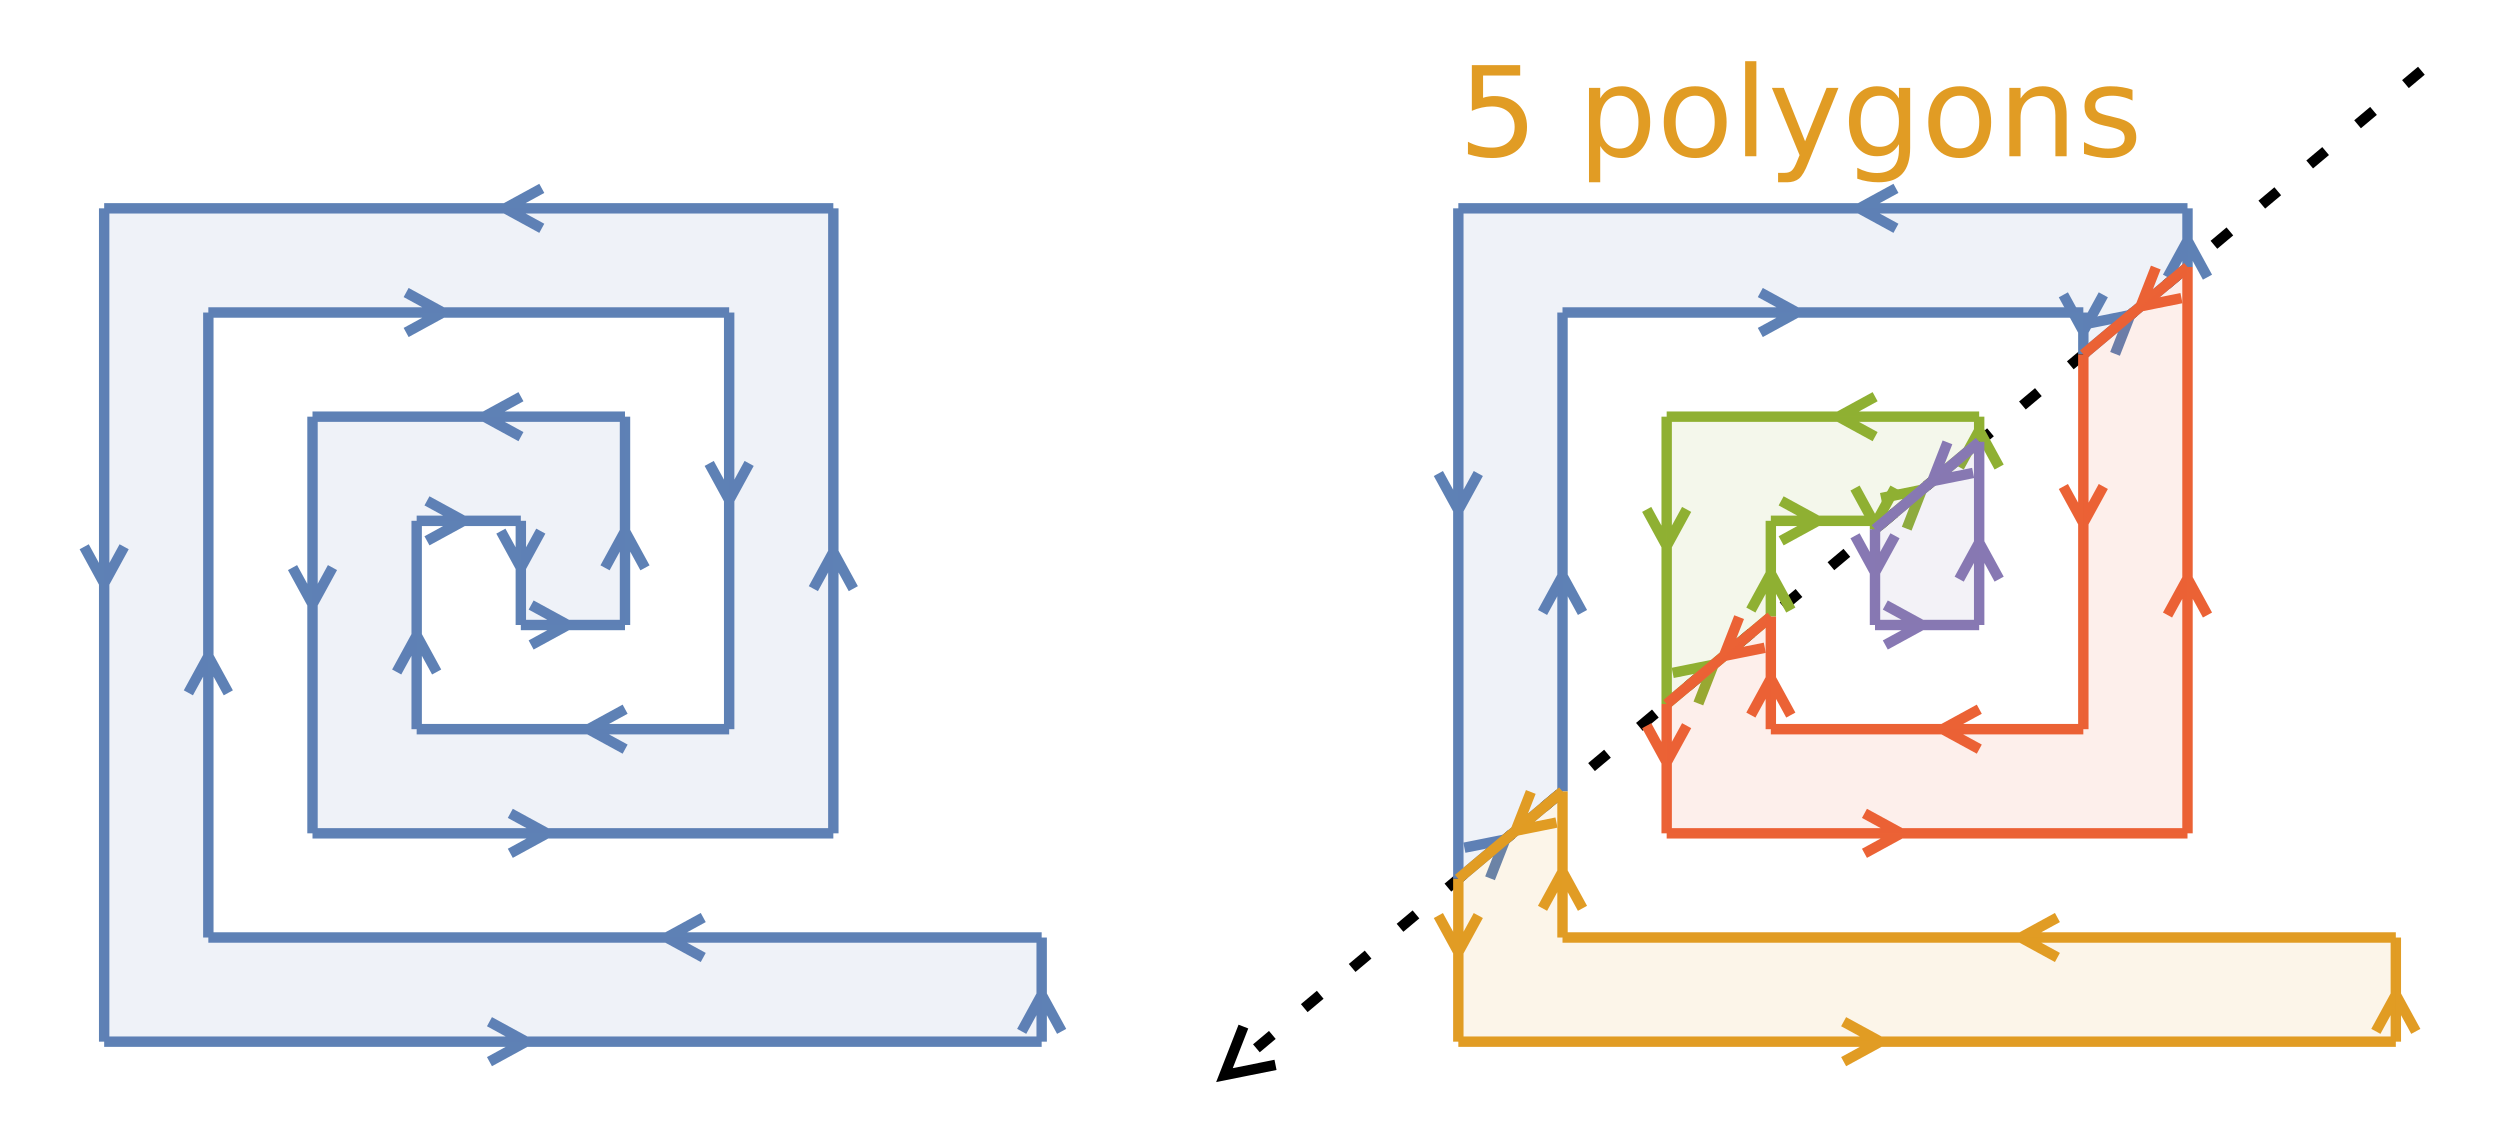
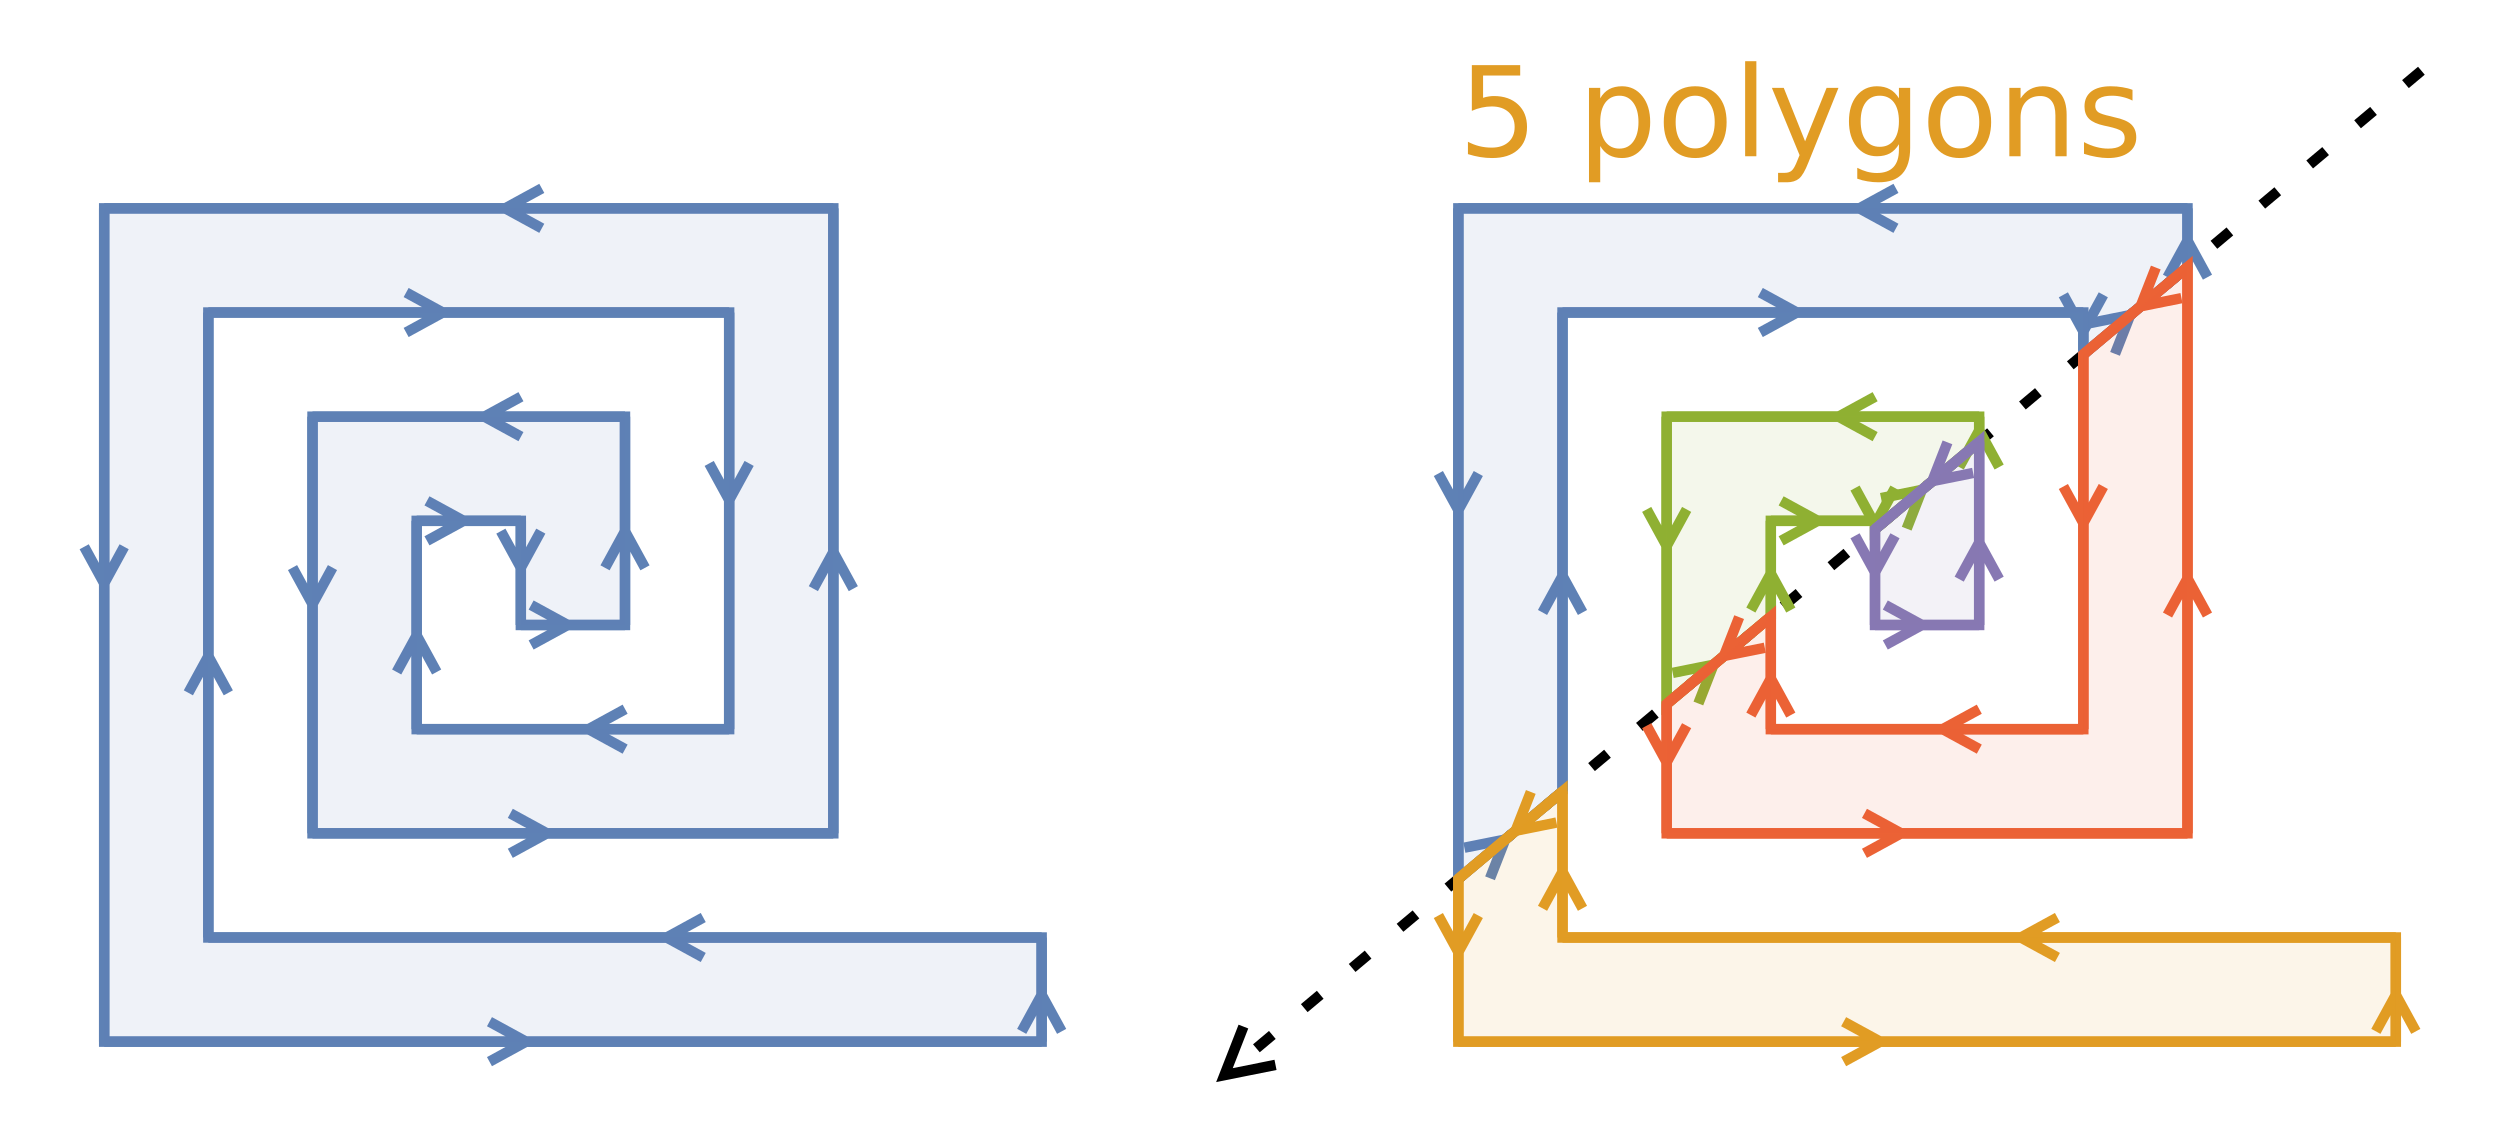
<svg xmlns="http://www.w3.org/2000/svg" xmlns:xlink="http://www.w3.org/1999/xlink" width="240pt" height="110pt" viewBox="0 0 240 110" version="1.1">
  <defs>
    <g>
      <symbol overflow="visible" id="glyph0-0">
        <path style="stroke:none;" d="M 0.594 2.125 L 0.594 -8.469 L 6.594 -8.469 L 6.594 2.125 Z M 1.266 1.453 L 5.938 1.453 L 5.938 -7.781 L 1.266 -7.781 Z M 1.266 1.453 " />
      </symbol>
      <symbol overflow="visible" id="glyph0-1">
        <path style="stroke:none;" d="M 1.297 -8.75 L 5.938 -8.75 L 5.938 -7.75 L 2.375 -7.75 L 2.375 -5.609 C 2.551 -5.672 2.723 -5.711 2.891 -5.734 C 3.066 -5.766 3.238 -5.781 3.406 -5.781 C 4.383 -5.781 5.16 -5.508 5.734 -4.969 C 6.305 -4.438 6.594 -3.719 6.594 -2.812 C 6.594 -1.863 6.297 -1.129 5.703 -0.609 C 5.117 -0.086 4.297 0.172 3.234 0.172 C 2.859 0.172 2.477 0.141 2.094 0.078 C 1.719 0.016 1.328 -0.078 0.922 -0.203 L 0.922 -1.391 C 1.273 -1.203 1.641 -1.062 2.016 -0.969 C 2.391 -0.875 2.785 -0.828 3.203 -0.828 C 3.879 -0.828 4.414 -1.004 4.812 -1.359 C 5.207 -1.711 5.406 -2.195 5.406 -2.812 C 5.406 -3.414 5.207 -3.895 4.812 -4.25 C 4.414 -4.602 3.879 -4.781 3.203 -4.781 C 2.891 -4.781 2.57 -4.742 2.25 -4.672 C 1.938 -4.609 1.617 -4.504 1.297 -4.359 Z M 1.297 -8.75 " />
      </symbol>
      <symbol overflow="visible" id="glyph0-2">
        <path style="stroke:none;" d="" />
      </symbol>
      <symbol overflow="visible" id="glyph0-3">
        <path style="stroke:none;" d="M 2.172 -0.984 L 2.172 2.5 L 1.094 2.5 L 1.094 -6.562 L 2.172 -6.562 L 2.172 -5.562 C 2.398 -5.957 2.688 -6.25 3.031 -6.438 C 3.375 -6.625 3.785 -6.719 4.266 -6.719 C 5.066 -6.719 5.719 -6.398 6.219 -5.766 C 6.719 -5.141 6.969 -4.312 6.969 -3.281 C 6.969 -2.25 6.719 -1.414 6.219 -0.781 C 5.719 -0.145 5.066 0.172 4.266 0.172 C 3.785 0.172 3.375 0.078 3.031 -0.109 C 2.688 -0.305 2.398 -0.598 2.172 -0.984 Z M 5.844 -3.281 C 5.844 -4.07 5.676 -4.691 5.344 -5.141 C 5.02 -5.586 4.578 -5.812 4.016 -5.812 C 3.441 -5.812 2.988 -5.586 2.656 -5.141 C 2.332 -4.691 2.172 -4.07 2.172 -3.281 C 2.172 -2.488 2.332 -1.863 2.656 -1.406 C 2.988 -0.957 3.441 -0.734 4.016 -0.734 C 4.578 -0.734 5.02 -0.957 5.344 -1.406 C 5.676 -1.863 5.844 -2.488 5.844 -3.281 Z M 5.844 -3.281 " />
      </symbol>
      <symbol overflow="visible" id="glyph0-4">
        <path style="stroke:none;" d="M 3.672 -5.812 C 3.098 -5.812 2.641 -5.582 2.297 -5.125 C 1.961 -4.676 1.797 -4.062 1.797 -3.281 C 1.797 -2.488 1.961 -1.867 2.297 -1.422 C 2.629 -0.973 3.086 -0.75 3.672 -0.75 C 4.242 -0.75 4.695 -0.973 5.031 -1.422 C 5.375 -1.879 5.547 -2.5 5.547 -3.281 C 5.547 -4.051 5.375 -4.664 5.031 -5.125 C 4.695 -5.582 4.242 -5.812 3.672 -5.812 Z M 3.672 -6.719 C 4.609 -6.719 5.344 -6.41 5.875 -5.797 C 6.414 -5.191 6.688 -4.352 6.688 -3.281 C 6.688 -2.207 6.414 -1.363 5.875 -0.75 C 5.344 -0.133 4.609 0.172 3.672 0.172 C 2.734 0.172 1.992 -0.133 1.453 -0.75 C 0.922 -1.363 0.656 -2.207 0.656 -3.281 C 0.656 -4.352 0.922 -5.191 1.453 -5.797 C 1.992 -6.41 2.734 -6.719 3.672 -6.719 Z M 3.672 -6.719 " />
      </symbol>
      <symbol overflow="visible" id="glyph0-5">
        <path style="stroke:none;" d="M 1.125 -9.125 L 2.203 -9.125 L 2.203 0 L 1.125 0 Z M 1.125 -9.125 " />
      </symbol>
      <symbol overflow="visible" id="glyph0-6">
        <path style="stroke:none;" d="M 3.859 0.609 C 3.555 1.391 3.258 1.898 2.969 2.141 C 2.676 2.379 2.289 2.5 1.812 2.5 L 0.953 2.5 L 0.953 1.594 L 1.578 1.594 C 1.879 1.594 2.109 1.52 2.266 1.375 C 2.43 1.238 2.613 0.91 2.812 0.391 L 3.016 -0.109 L 0.359 -6.562 L 1.5 -6.562 L 3.547 -1.438 L 5.609 -6.562 L 6.75 -6.562 Z M 3.859 0.609 " />
      </symbol>
      <symbol overflow="visible" id="glyph0-7">
        <path style="stroke:none;" d="M 5.453 -3.359 C 5.453 -4.141 5.289 -4.742 4.969 -5.172 C 4.645 -5.598 4.191 -5.812 3.609 -5.812 C 3.035 -5.812 2.586 -5.598 2.266 -5.172 C 1.941 -4.742 1.781 -4.141 1.781 -3.359 C 1.781 -2.578 1.941 -1.973 2.266 -1.547 C 2.586 -1.117 3.035 -0.906 3.609 -0.906 C 4.191 -0.906 4.645 -1.117 4.969 -1.547 C 5.289 -1.973 5.453 -2.578 5.453 -3.359 Z M 6.531 -0.812 C 6.531 0.301 6.281 1.129 5.781 1.672 C 5.289 2.223 4.531 2.5 3.5 2.5 C 3.125 2.5 2.766 2.469 2.422 2.406 C 2.086 2.352 1.766 2.27 1.453 2.156 L 1.453 1.109 C 1.766 1.273 2.078 1.398 2.391 1.484 C 2.703 1.566 3.016 1.609 3.328 1.609 C 4.035 1.609 4.566 1.422 4.922 1.047 C 5.273 0.68 5.453 0.125 5.453 -0.625 L 5.453 -1.156 C 5.223 -0.77 4.938 -0.477 4.594 -0.281 C 4.25 -0.094 3.832 0 3.344 0 C 2.539 0 1.891 -0.305 1.391 -0.922 C 0.898 -1.535 0.656 -2.348 0.656 -3.359 C 0.656 -4.367 0.898 -5.18 1.391 -5.797 C 1.891 -6.41 2.539 -6.719 3.344 -6.719 C 3.832 -6.719 4.25 -6.617 4.594 -6.422 C 4.938 -6.234 5.223 -5.945 5.453 -5.562 L 5.453 -6.562 L 6.531 -6.562 Z M 6.531 -0.812 " />
      </symbol>
      <symbol overflow="visible" id="glyph0-8">
        <path style="stroke:none;" d="M 6.594 -3.969 L 6.594 0 L 5.516 0 L 5.516 -3.922 C 5.516 -4.547 5.391 -5.008 5.141 -5.312 C 4.898 -5.625 4.539 -5.781 4.062 -5.781 C 3.477 -5.781 3.016 -5.594 2.672 -5.219 C 2.336 -4.852 2.172 -4.348 2.172 -3.703 L 2.172 0 L 1.094 0 L 1.094 -6.562 L 2.172 -6.562 L 2.172 -5.547 C 2.43 -5.941 2.734 -6.234 3.078 -6.422 C 3.43 -6.617 3.836 -6.719 4.297 -6.719 C 5.047 -6.719 5.613 -6.484 6 -6.016 C 6.395 -5.555 6.594 -4.875 6.594 -3.969 Z M 6.594 -3.969 " />
      </symbol>
      <symbol overflow="visible" id="glyph0-9">
        <path style="stroke:none;" d="M 5.312 -6.375 L 5.312 -5.344 C 5.008 -5.5 4.691 -5.613 4.359 -5.688 C 4.035 -5.77 3.695 -5.812 3.344 -5.812 C 2.812 -5.812 2.41 -5.727 2.141 -5.562 C 1.867 -5.406 1.734 -5.16 1.734 -4.828 C 1.734 -4.578 1.828 -4.379 2.016 -4.234 C 2.211 -4.098 2.602 -3.969 3.188 -3.844 L 3.547 -3.75 C 4.316 -3.594 4.863 -3.363 5.188 -3.062 C 5.508 -2.758 5.672 -2.344 5.672 -1.812 C 5.672 -1.195 5.426 -0.711 4.938 -0.359 C 4.457 -0.004 3.797 0.172 2.953 0.172 C 2.598 0.172 2.227 0.133 1.844 0.062 C 1.469 0 1.07 -0.098 0.656 -0.234 L 0.656 -1.359 C 1.051 -1.148 1.441 -0.992 1.828 -0.891 C 2.211 -0.785 2.598 -0.734 2.984 -0.734 C 3.484 -0.734 3.867 -0.816 4.141 -0.984 C 4.422 -1.16 4.562 -1.41 4.562 -1.734 C 4.562 -2.023 4.461 -2.25 4.266 -2.406 C 4.066 -2.562 3.633 -2.711 2.969 -2.859 L 2.594 -2.938 C 1.926 -3.082 1.441 -3.301 1.141 -3.594 C 0.848 -3.883 0.703 -4.281 0.703 -4.781 C 0.703 -5.406 0.922 -5.883 1.359 -6.219 C 1.797 -6.551 2.414 -6.719 3.219 -6.719 C 3.613 -6.719 3.988 -6.688 4.344 -6.625 C 4.695 -6.57 5.02 -6.488 5.312 -6.375 Z M 5.312 -6.375 " />
      </symbol>
    </g>
  </defs>
  <g id="3_complicated">
    <path style="fill:none;stroke-width:1;stroke-linecap:butt;stroke-linejoin:miter;stroke:rgb(0%,0%,0%);stroke-opacity:1;stroke-dasharray:2,4;stroke-miterlimit:10;" d="M 232.453 6.789 L 117.547 103.211 " />
    <path style="fill:none;stroke-width:1;stroke-linecap:butt;stroke-linejoin:miter;stroke:rgb(0%,0%,0%);stroke-opacity:1;stroke-miterlimit:10;" d="M 122.449 102.227 L 117.547 103.211 L 119.367 98.551 " />
-     <path style="fill:none;stroke-width:1;stroke-linecap:butt;stroke-linejoin:miter;stroke:rgb(36.842%,50.678%,70.98%);stroke-opacity:1;stroke-miterlimit:10;" d="M 50 60 L 60 60 M 50 60 L 60 60 M 50.988 58.082 L 54.5 60 L 50.988 61.918 " />
-     <path style="fill:none;stroke-width:1;stroke-linecap:butt;stroke-linejoin:miter;stroke:rgb(36.842%,50.678%,70.98%);stroke-opacity:1;stroke-miterlimit:10;" d="M 60 60 L 60 40 M 60 60 L 60 40 M 58.082 54.512 L 60 51 L 61.918 54.512 " />
-     <path style="fill:none;stroke-width:1;stroke-linecap:butt;stroke-linejoin:miter;stroke:rgb(36.842%,50.678%,70.98%);stroke-opacity:1;stroke-miterlimit:10;" d="M 60 40 L 30 40 M 60 40 L 30 40 M 50.012 41.918 L 46.5 40 L 50.012 38.082 " />
-     <path style="fill:none;stroke-width:1;stroke-linecap:butt;stroke-linejoin:miter;stroke:rgb(36.842%,50.678%,70.98%);stroke-opacity:1;stroke-miterlimit:10;" d="M 30 40 L 30 80 M 30 40 L 30 80 M 31.918 54.488 L 30 58 L 28.082 54.488 " />
-     <path style="fill:none;stroke-width:1;stroke-linecap:butt;stroke-linejoin:miter;stroke:rgb(36.842%,50.678%,70.98%);stroke-opacity:1;stroke-miterlimit:10;" d="M 30 80 L 80 80 M 30 80 L 80 80 M 48.988 78.082 L 52.5 80 L 48.988 81.918 " />
-     <path style="fill:none;stroke-width:1;stroke-linecap:butt;stroke-linejoin:miter;stroke:rgb(36.842%,50.678%,70.98%);stroke-opacity:1;stroke-miterlimit:10;" d="M 80 80 L 80 20 M 80 80 L 80 20 M 78.082 56.512 L 80 53 L 81.918 56.512 " />
-     <path style="fill:none;stroke-width:1;stroke-linecap:butt;stroke-linejoin:miter;stroke:rgb(36.842%,50.678%,70.98%);stroke-opacity:1;stroke-miterlimit:10;" d="M 80 20 L 10 20 M 80 20 L 10 20 M 52.012 21.918 L 48.5 20 L 52.012 18.082 " />
-     <path style="fill:none;stroke-width:1;stroke-linecap:butt;stroke-linejoin:miter;stroke:rgb(36.842%,50.678%,70.98%);stroke-opacity:1;stroke-miterlimit:10;" d="M 10 20 L 10 100 M 10 20 L 10 100 M 11.918 52.488 L 10 56 L 8.082 52.488 " />
-     <path style="fill:none;stroke-width:1;stroke-linecap:butt;stroke-linejoin:miter;stroke:rgb(36.842%,50.678%,70.98%);stroke-opacity:1;stroke-miterlimit:10;" d="M 10 100 L 100 100 M 10 100 L 100 100 M 46.988 98.082 L 50.5 100 L 46.988 101.918 " />
-     <path style="fill:none;stroke-width:1;stroke-linecap:butt;stroke-linejoin:miter;stroke:rgb(36.842%,50.678%,70.98%);stroke-opacity:1;stroke-miterlimit:10;" d="M 100 100 L 100 90 M 100 100 L 100 90 M 98.082 99.012 L 100 95.5 L 101.918 99.012 " />
-     <path style="fill:none;stroke-width:1;stroke-linecap:butt;stroke-linejoin:miter;stroke:rgb(36.842%,50.678%,70.98%);stroke-opacity:1;stroke-miterlimit:10;" d="M 100 90 L 20 90 M 100 90 L 20 90 M 67.512 91.918 L 64 90 L 67.512 88.082 " />
-     <path style="fill:none;stroke-width:1;stroke-linecap:butt;stroke-linejoin:miter;stroke:rgb(36.842%,50.678%,70.98%);stroke-opacity:1;stroke-miterlimit:10;" d="M 20 90 L 20 30 M 20 90 L 20 30 M 18.082 66.512 L 20 63 L 21.918 66.512 " />
-     <path style="fill:none;stroke-width:1;stroke-linecap:butt;stroke-linejoin:miter;stroke:rgb(36.842%,50.678%,70.98%);stroke-opacity:1;stroke-miterlimit:10;" d="M 20 30 L 70 30 M 20 30 L 70 30 M 38.988 28.082 L 42.5 30 L 38.988 31.918 " />
-     <path style="fill:none;stroke-width:1;stroke-linecap:butt;stroke-linejoin:miter;stroke:rgb(36.842%,50.678%,70.98%);stroke-opacity:1;stroke-miterlimit:10;" d="M 70 30 L 70 70 M 70 30 L 70 70 M 71.918 44.488 L 70 48 L 68.082 44.488 " />
-     <path style="fill:none;stroke-width:1;stroke-linecap:butt;stroke-linejoin:miter;stroke:rgb(36.842%,50.678%,70.98%);stroke-opacity:1;stroke-miterlimit:10;" d="M 70 70 L 40 70 M 70 70 L 40 70 M 60.012 71.918 L 56.5 70 L 60.012 68.082 " />
-     <path style="fill:none;stroke-width:1;stroke-linecap:butt;stroke-linejoin:miter;stroke:rgb(36.842%,50.678%,70.98%);stroke-opacity:1;stroke-miterlimit:10;" d="M 40 70 L 40 50 M 40 70 L 40 50 M 38.082 64.512 L 40 61 L 41.918 64.512 " />
-     <path style="fill:none;stroke-width:1;stroke-linecap:butt;stroke-linejoin:miter;stroke:rgb(36.842%,50.678%,70.98%);stroke-opacity:1;stroke-miterlimit:10;" d="M 40 50 L 50 50 M 40 50 L 50 50 M 40.988 48.082 L 44.5 50 L 40.988 51.918 " />
-     <path style="fill:none;stroke-width:1;stroke-linecap:butt;stroke-linejoin:miter;stroke:rgb(36.842%,50.678%,70.98%);stroke-opacity:1;stroke-miterlimit:10;" d="M 50 50 L 50 60 M 50 50 L 50 60 M 51.918 50.988 L 50 54.5 L 48.082 50.988 " />
+     <path style="fill:none;stroke-width:1;stroke-linecap:butt;stroke-linejoin:miter;stroke:rgb(36.842%,50.678%,70.98%);stroke-opacity:1;stroke-miterlimit:10;" d="M 50 60 L 60 60 M 50.988 58.082 L 54.5 60 L 50.988 61.918 " />
+     <path style="fill:none;stroke-width:1;stroke-linecap:butt;stroke-linejoin:miter;stroke:rgb(36.842%,50.678%,70.98%);stroke-opacity:1;stroke-miterlimit:10;" d="M 60 60 L 60 40 M 58.082 54.512 L 60 51 L 61.918 54.512 " />
+     <path style="fill:none;stroke-width:1;stroke-linecap:butt;stroke-linejoin:miter;stroke:rgb(36.842%,50.678%,70.98%);stroke-opacity:1;stroke-miterlimit:10;" d="M 60 40 L 30 40 M 50.012 41.918 L 46.5 40 L 50.012 38.082 " />
+     <path style="fill:none;stroke-width:1;stroke-linecap:butt;stroke-linejoin:miter;stroke:rgb(36.842%,50.678%,70.98%);stroke-opacity:1;stroke-miterlimit:10;" d="M 30 40 L 30 80 M 31.918 54.488 L 30 58 L 28.082 54.488 " />
+     <path style="fill:none;stroke-width:1;stroke-linecap:butt;stroke-linejoin:miter;stroke:rgb(36.842%,50.678%,70.98%);stroke-opacity:1;stroke-miterlimit:10;" d="M 30 80 L 80 80 M 48.988 78.082 L 52.5 80 L 48.988 81.918 " />
+     <path style="fill:none;stroke-width:1;stroke-linecap:butt;stroke-linejoin:miter;stroke:rgb(36.842%,50.678%,70.98%);stroke-opacity:1;stroke-miterlimit:10;" d="M 80 80 L 80 20 M 78.082 56.512 L 80 53 L 81.918 56.512 " />
+     <path style="fill:none;stroke-width:1;stroke-linecap:butt;stroke-linejoin:miter;stroke:rgb(36.842%,50.678%,70.98%);stroke-opacity:1;stroke-miterlimit:10;" d="M 80 20 L 10 20 M 52.012 21.918 L 48.5 20 L 52.012 18.082 " />
+     <path style="fill:none;stroke-width:1;stroke-linecap:butt;stroke-linejoin:miter;stroke:rgb(36.842%,50.678%,70.98%);stroke-opacity:1;stroke-miterlimit:10;" d="M 10 20 L 10 100 M 11.918 52.488 L 10 56 L 8.082 52.488 " />
+     <path style="fill:none;stroke-width:1;stroke-linecap:butt;stroke-linejoin:miter;stroke:rgb(36.842%,50.678%,70.98%);stroke-opacity:1;stroke-miterlimit:10;" d="M 10 100 L 100 100 M 46.988 98.082 L 50.5 100 L 46.988 101.918 " />
+     <path style="fill:none;stroke-width:1;stroke-linecap:butt;stroke-linejoin:miter;stroke:rgb(36.842%,50.678%,70.98%);stroke-opacity:1;stroke-miterlimit:10;" d="M 100 100 L 100 90 M 98.082 99.012 L 100 95.5 L 101.918 99.012 " />
+     <path style="fill:none;stroke-width:1;stroke-linecap:butt;stroke-linejoin:miter;stroke:rgb(36.842%,50.678%,70.98%);stroke-opacity:1;stroke-miterlimit:10;" d="M 100 90 L 20 90 M 67.512 91.918 L 64 90 L 67.512 88.082 " />
+     <path style="fill:none;stroke-width:1;stroke-linecap:butt;stroke-linejoin:miter;stroke:rgb(36.842%,50.678%,70.98%);stroke-opacity:1;stroke-miterlimit:10;" d="M 20 90 L 20 30 M 18.082 66.512 L 20 63 L 21.918 66.512 " />
+     <path style="fill:none;stroke-width:1;stroke-linecap:butt;stroke-linejoin:miter;stroke:rgb(36.842%,50.678%,70.98%);stroke-opacity:1;stroke-miterlimit:10;" d="M 20 30 L 70 30 M 38.988 28.082 L 42.5 30 L 38.988 31.918 " />
+     <path style="fill:none;stroke-width:1;stroke-linecap:butt;stroke-linejoin:miter;stroke:rgb(36.842%,50.678%,70.98%);stroke-opacity:1;stroke-miterlimit:10;" d="M 70 30 L 70 70 M 71.918 44.488 L 70 48 L 68.082 44.488 " />
+     <path style="fill:none;stroke-width:1;stroke-linecap:butt;stroke-linejoin:miter;stroke:rgb(36.842%,50.678%,70.98%);stroke-opacity:1;stroke-miterlimit:10;" d="M 70 70 L 40 70 M 60.012 71.918 L 56.5 70 L 60.012 68.082 " />
+     <path style="fill:none;stroke-width:1;stroke-linecap:butt;stroke-linejoin:miter;stroke:rgb(36.842%,50.678%,70.98%);stroke-opacity:1;stroke-miterlimit:10;" d="M 40 70 L 40 50 M 38.082 64.512 L 40 61 L 41.918 64.512 " />
+     <path style="fill:none;stroke-width:1;stroke-linecap:butt;stroke-linejoin:miter;stroke:rgb(36.842%,50.678%,70.98%);stroke-opacity:1;stroke-miterlimit:10;" d="M 40 50 L 50 50 M 40.988 48.082 L 44.5 50 L 40.988 51.918 " />
+     <path style="fill:none;stroke-width:1;stroke-linecap:butt;stroke-linejoin:miter;stroke:rgb(36.842%,50.678%,70.98%);stroke-opacity:1;stroke-miterlimit:10;" d="M 50 50 L 50 60 M 51.918 50.988 L 50 54.5 L 48.082 50.988 " />
+     <path style="fill:none;stroke-width:1;stroke-linecap:butt;stroke-linejoin:miter;stroke:rgb(36.842%,50.678%,70.98%);stroke-opacity:1;stroke-miterlimit:10;" d="M 50 60 L 60 60 L 60 40 L 30 40 L 30 80 L 80 80 L 80 20 L 10 20 L 10 100 L 100 100 L 100 90 L 20 90 L 20 30 L 70 30 L 70 70 L 40 70 L 40 50 L 50 50 Z M 50 60 " />
    <path style=" stroke:none;fill-rule:nonzero;fill:rgb(36.842%,50.678%,70.98%);fill-opacity:0.1;" d="M 50 60 L 60 60 L 60 40 L 30 40 L 30 80 L 80 80 L 80 20 L 10 20 L 10 100 L 100 100 L 100 90 L 20 90 L 20 30 L 70 30 L 70 70 L 40 70 L 40 50 L 50 50 Z M 50 60 " />
-     <path style="fill:none;stroke-width:1;stroke-linecap:butt;stroke-linejoin:miter;stroke:rgb(36.842%,50.678%,70.98%);stroke-opacity:1;stroke-miterlimit:10;" d="M 140 84.367 L 150 75.977 M 140 84.367 L 150 75.977 M 140.578 81.379 L 144.5 80.594 L 143.043 84.316 " />
-     <path style="fill:none;stroke-width:1;stroke-linecap:butt;stroke-linejoin:miter;stroke:rgb(36.842%,50.678%,70.98%);stroke-opacity:1;stroke-miterlimit:10;" d="M 150 75.977 L 150 30 M 150 75.977 L 150 30 M 148.082 58.797 L 150 55.289 L 151.918 58.797 " />
-     <path style="fill:none;stroke-width:1;stroke-linecap:butt;stroke-linejoin:miter;stroke:rgb(36.842%,50.678%,70.98%);stroke-opacity:1;stroke-miterlimit:10;" d="M 150 30 L 200 30 M 150 30 L 200 30 M 168.988 28.082 L 172.5 30 L 168.988 31.918 " />
-     <path style="fill:none;stroke-width:1;stroke-linecap:butt;stroke-linejoin:miter;stroke:rgb(36.842%,50.678%,70.98%);stroke-opacity:1;stroke-miterlimit:10;" d="M 200 30 L 200 34.023 M 200 30 L 200 34.023 M 201.918 28.301 L 200 31.809 L 198.082 28.301 " />
-     <path style="fill:none;stroke-width:1;stroke-linecap:butt;stroke-linejoin:miter;stroke:rgb(36.842%,50.678%,70.98%);stroke-opacity:1;stroke-miterlimit:10;" d="M 200 34.023 L 210 25.633 M 200 34.023 L 210 25.633 M 200.578 31.035 L 204.5 30.246 L 203.043 33.973 " />
-     <path style="fill:none;stroke-width:1;stroke-linecap:butt;stroke-linejoin:miter;stroke:rgb(36.842%,50.678%,70.98%);stroke-opacity:1;stroke-miterlimit:10;" d="M 210 25.633 L 210 20 M 210 25.633 L 210 20 M 208.082 26.609 L 210 23.098 L 211.918 26.609 " />
-     <path style="fill:none;stroke-width:1;stroke-linecap:butt;stroke-linejoin:miter;stroke:rgb(36.842%,50.678%,70.98%);stroke-opacity:1;stroke-miterlimit:10;" d="M 210 20 L 140 20 M 210 20 L 140 20 M 182.012 21.918 L 178.5 20 L 182.012 18.082 " />
-     <path style="fill:none;stroke-width:1;stroke-linecap:butt;stroke-linejoin:miter;stroke:rgb(36.842%,50.678%,70.98%);stroke-opacity:1;stroke-miterlimit:10;" d="M 140 20 L 140 84.367 M 140 20 L 140 84.367 M 141.918 45.457 L 140 48.965 L 138.082 45.457 " />
+     <path style="fill:none;stroke-width:1;stroke-linecap:butt;stroke-linejoin:miter;stroke:rgb(36.842%,50.678%,70.98%);stroke-opacity:1;stroke-miterlimit:10;" d="M 140 84.367 L 150 75.977 M 140.578 81.379 L 144.5 80.594 L 143.043 84.316 " />
+     <path style="fill:none;stroke-width:1;stroke-linecap:butt;stroke-linejoin:miter;stroke:rgb(36.842%,50.678%,70.98%);stroke-opacity:1;stroke-miterlimit:10;" d="M 150 75.977 L 150 30 M 148.082 58.797 L 150 55.289 L 151.918 58.797 " />
+     <path style="fill:none;stroke-width:1;stroke-linecap:butt;stroke-linejoin:miter;stroke:rgb(36.842%,50.678%,70.98%);stroke-opacity:1;stroke-miterlimit:10;" d="M 150 30 L 200 30 M 168.988 28.082 L 172.5 30 L 168.988 31.918 " />
+     <path style="fill:none;stroke-width:1;stroke-linecap:butt;stroke-linejoin:miter;stroke:rgb(36.842%,50.678%,70.98%);stroke-opacity:1;stroke-miterlimit:10;" d="M 200 30 L 200 34.023 M 201.918 28.301 L 200 31.809 L 198.082 28.301 " />
+     <path style="fill:none;stroke-width:1;stroke-linecap:butt;stroke-linejoin:miter;stroke:rgb(36.842%,50.678%,70.98%);stroke-opacity:1;stroke-miterlimit:10;" d="M 200 34.023 L 210 25.633 M 200.578 31.035 L 204.5 30.246 L 203.043 33.973 " />
+     <path style="fill:none;stroke-width:1;stroke-linecap:butt;stroke-linejoin:miter;stroke:rgb(36.842%,50.678%,70.98%);stroke-opacity:1;stroke-miterlimit:10;" d="M 210 25.633 L 210 20 M 208.082 26.609 L 210 23.098 L 211.918 26.609 " />
+     <path style="fill:none;stroke-width:1;stroke-linecap:butt;stroke-linejoin:miter;stroke:rgb(36.842%,50.678%,70.98%);stroke-opacity:1;stroke-miterlimit:10;" d="M 210 20 L 140 20 M 182.012 21.918 L 178.5 20 L 182.012 18.082 " />
+     <path style="fill:none;stroke-width:1;stroke-linecap:butt;stroke-linejoin:miter;stroke:rgb(36.842%,50.678%,70.98%);stroke-opacity:1;stroke-miterlimit:10;" d="M 140 20 L 140 84.367 M 141.918 45.457 L 140 48.965 L 138.082 45.457 " />
+     <path style="fill:none;stroke-width:1;stroke-linecap:butt;stroke-linejoin:miter;stroke:rgb(36.842%,50.678%,70.98%);stroke-opacity:1;stroke-miterlimit:10;" d="M 140 84.367 L 150 75.977 L 150 30 L 200 30 L 200 34.023 L 210 25.633 L 210 20 L 140 20 Z M 140 84.367 " />
    <path style=" stroke:none;fill-rule:nonzero;fill:rgb(36.842%,50.678%,70.98%);fill-opacity:0.1;" d="M 140 84.367 L 150 75.977 L 150 30 L 200 30 L 200 34.023 L 210 25.633 L 210 20 L 140 20 Z M 140 84.367 " />
-     <path style="fill:none;stroke-width:1;stroke-linecap:butt;stroke-linejoin:miter;stroke:rgb(88.072%,61.104%,14.205%);stroke-opacity:1;stroke-miterlimit:10;" d="M 140 84.367 L 140 100 M 140 84.367 L 140 100 M 141.918 87.891 L 140 91.402 L 138.082 87.891 " />
-     <path style="fill:none;stroke-width:1;stroke-linecap:butt;stroke-linejoin:miter;stroke:rgb(88.072%,61.104%,14.205%);stroke-opacity:1;stroke-miterlimit:10;" d="M 140 100 L 230 100 M 140 100 L 230 100 M 176.988 98.082 L 180.5 100 L 176.988 101.918 " />
-     <path style="fill:none;stroke-width:1;stroke-linecap:butt;stroke-linejoin:miter;stroke:rgb(88.072%,61.104%,14.205%);stroke-opacity:1;stroke-miterlimit:10;" d="M 230 100 L 230 90 M 230 100 L 230 90 M 228.082 99.012 L 230 95.5 L 231.918 99.012 " />
-     <path style="fill:none;stroke-width:1;stroke-linecap:butt;stroke-linejoin:miter;stroke:rgb(88.072%,61.104%,14.205%);stroke-opacity:1;stroke-miterlimit:10;" d="M 230 90 L 150 90 M 230 90 L 150 90 M 197.512 91.918 L 194 90 L 197.512 88.082 " />
-     <path style="fill:none;stroke-width:1;stroke-linecap:butt;stroke-linejoin:miter;stroke:rgb(88.072%,61.104%,14.205%);stroke-opacity:1;stroke-miterlimit:10;" d="M 150 90 L 150 75.977 M 150 90 L 150 75.977 M 148.082 87.199 L 150 83.691 L 151.918 87.199 " />
-     <path style="fill:none;stroke-width:1;stroke-linecap:butt;stroke-linejoin:miter;stroke:rgb(88.072%,61.104%,14.205%);stroke-opacity:1;stroke-miterlimit:10;" d="M 150 75.977 L 140 84.367 M 150 75.977 L 140 84.367 M 149.422 78.965 L 145.5 79.754 L 146.957 76.027 " />
+     <path style="fill:none;stroke-width:1;stroke-linecap:butt;stroke-linejoin:miter;stroke:rgb(88.072%,61.104%,14.205%);stroke-opacity:1;stroke-miterlimit:10;" d="M 140 84.367 L 140 100 M 141.918 87.891 L 140 91.402 L 138.082 87.891 " />
+     <path style="fill:none;stroke-width:1;stroke-linecap:butt;stroke-linejoin:miter;stroke:rgb(88.072%,61.104%,14.205%);stroke-opacity:1;stroke-miterlimit:10;" d="M 140 100 L 230 100 M 176.988 98.082 L 180.5 100 L 176.988 101.918 " />
+     <path style="fill:none;stroke-width:1;stroke-linecap:butt;stroke-linejoin:miter;stroke:rgb(88.072%,61.104%,14.205%);stroke-opacity:1;stroke-miterlimit:10;" d="M 230 100 L 230 90 M 228.082 99.012 L 230 95.5 L 231.918 99.012 " />
+     <path style="fill:none;stroke-width:1;stroke-linecap:butt;stroke-linejoin:miter;stroke:rgb(88.072%,61.104%,14.205%);stroke-opacity:1;stroke-miterlimit:10;" d="M 230 90 L 150 90 M 197.512 91.918 L 194 90 L 197.512 88.082 " />
+     <path style="fill:none;stroke-width:1;stroke-linecap:butt;stroke-linejoin:miter;stroke:rgb(88.072%,61.104%,14.205%);stroke-opacity:1;stroke-miterlimit:10;" d="M 150 90 L 150 75.977 M 148.082 87.199 L 150 83.691 L 151.918 87.199 " />
+     <path style="fill:none;stroke-width:1;stroke-linecap:butt;stroke-linejoin:miter;stroke:rgb(88.072%,61.104%,14.205%);stroke-opacity:1;stroke-miterlimit:10;" d="M 150 75.977 L 140 84.367 M 149.422 78.965 L 145.5 79.754 L 146.957 76.027 " />
+     <path style="fill:none;stroke-width:1;stroke-linecap:butt;stroke-linejoin:miter;stroke:rgb(88.072%,61.104%,14.205%);stroke-opacity:1;stroke-miterlimit:10;" d="M 140 84.367 L 140 100 L 230 100 L 230 90 L 150 90 L 150 75.977 Z M 140 84.367 " />
    <path style=" stroke:none;fill-rule:nonzero;fill:rgb(88.072%,61.104%,14.205%);fill-opacity:0.1;" d="M 140 84.367 L 140 100 L 230 100 L 230 90 L 150 90 L 150 75.977 Z M 140 84.367 " />
-     <path style="fill:none;stroke-width:1;stroke-linecap:butt;stroke-linejoin:miter;stroke:rgb(56.018%,69.157%,19.488%);stroke-opacity:1;stroke-miterlimit:10;" d="M 160 67.586 L 170 59.195 M 160 67.586 L 170 59.195 M 160.578 64.598 L 164.5 63.809 L 163.043 67.535 " />
-     <path style="fill:none;stroke-width:1;stroke-linecap:butt;stroke-linejoin:miter;stroke:rgb(56.018%,69.157%,19.488%);stroke-opacity:1;stroke-miterlimit:10;" d="M 170 59.195 L 170 50 M 170 59.195 L 170 50 M 168.082 58.566 L 170 55.059 L 171.918 58.566 " />
-     <path style="fill:none;stroke-width:1;stroke-linecap:butt;stroke-linejoin:miter;stroke:rgb(56.018%,69.157%,19.488%);stroke-opacity:1;stroke-miterlimit:10;" d="M 170 50 L 180 50 M 170 50 L 180 50 M 170.988 48.082 L 174.5 50 L 170.988 51.918 " />
-     <path style="fill:none;stroke-width:1;stroke-linecap:butt;stroke-linejoin:miter;stroke:rgb(56.018%,69.157%,19.488%);stroke-opacity:1;stroke-miterlimit:10;" d="M 180 50 L 180 50.805 M 180 50 L 180 50.805 M 181.918 46.852 L 180 50.363 L 178.082 46.852 " />
-     <path style="fill:none;stroke-width:1;stroke-linecap:butt;stroke-linejoin:miter;stroke:rgb(56.018%,69.157%,19.488%);stroke-opacity:1;stroke-miterlimit:10;" d="M 180 50.805 L 190 42.414 M 180 50.805 L 190 42.414 M 180.578 47.816 L 184.5 47.027 L 183.043 50.754 " />
-     <path style="fill:none;stroke-width:1;stroke-linecap:butt;stroke-linejoin:miter;stroke:rgb(56.018%,69.157%,19.488%);stroke-opacity:1;stroke-miterlimit:10;" d="M 190 42.414 L 190 40 M 190 42.414 L 190 40 M 188.082 44.836 L 190 41.328 L 191.918 44.836 " />
-     <path style="fill:none;stroke-width:1;stroke-linecap:butt;stroke-linejoin:miter;stroke:rgb(56.018%,69.157%,19.488%);stroke-opacity:1;stroke-miterlimit:10;" d="M 190 40 L 160 40 M 190 40 L 160 40 M 180.012 41.918 L 176.5 40 L 180.012 38.082 " />
-     <path style="fill:none;stroke-width:1;stroke-linecap:butt;stroke-linejoin:miter;stroke:rgb(56.018%,69.157%,19.488%);stroke-opacity:1;stroke-miterlimit:10;" d="M 160 40 L 160 67.586 M 160 40 L 160 67.586 M 161.918 48.902 L 160 52.414 L 158.082 48.902 " />
+     <path style="fill:none;stroke-width:1;stroke-linecap:butt;stroke-linejoin:miter;stroke:rgb(56.018%,69.157%,19.488%);stroke-opacity:1;stroke-miterlimit:10;" d="M 160 67.586 L 170 59.195 M 160.578 64.598 L 164.5 63.809 L 163.043 67.535 " />
+     <path style="fill:none;stroke-width:1;stroke-linecap:butt;stroke-linejoin:miter;stroke:rgb(56.018%,69.157%,19.488%);stroke-opacity:1;stroke-miterlimit:10;" d="M 170 59.195 L 170 50 M 168.082 58.566 L 170 55.059 L 171.918 58.566 " />
+     <path style="fill:none;stroke-width:1;stroke-linecap:butt;stroke-linejoin:miter;stroke:rgb(56.018%,69.157%,19.488%);stroke-opacity:1;stroke-miterlimit:10;" d="M 170 50 L 180 50 M 170.988 48.082 L 174.5 50 L 170.988 51.918 " />
+     <path style="fill:none;stroke-width:1;stroke-linecap:butt;stroke-linejoin:miter;stroke:rgb(56.018%,69.157%,19.488%);stroke-opacity:1;stroke-miterlimit:10;" d="M 180 50 L 180 50.805 M 181.918 46.852 L 180 50.363 L 178.082 46.852 " />
+     <path style="fill:none;stroke-width:1;stroke-linecap:butt;stroke-linejoin:miter;stroke:rgb(56.018%,69.157%,19.488%);stroke-opacity:1;stroke-miterlimit:10;" d="M 180 50.805 L 190 42.414 M 180.578 47.816 L 184.5 47.027 L 183.043 50.754 " />
+     <path style="fill:none;stroke-width:1;stroke-linecap:butt;stroke-linejoin:miter;stroke:rgb(56.018%,69.157%,19.488%);stroke-opacity:1;stroke-miterlimit:10;" d="M 190 42.414 L 190 40 M 188.082 44.836 L 190 41.328 L 191.918 44.836 " />
+     <path style="fill:none;stroke-width:1;stroke-linecap:butt;stroke-linejoin:miter;stroke:rgb(56.018%,69.157%,19.488%);stroke-opacity:1;stroke-miterlimit:10;" d="M 190 40 L 160 40 M 180.012 41.918 L 176.5 40 L 180.012 38.082 " />
+     <path style="fill:none;stroke-width:1;stroke-linecap:butt;stroke-linejoin:miter;stroke:rgb(56.018%,69.157%,19.488%);stroke-opacity:1;stroke-miterlimit:10;" d="M 160 40 L 160 67.586 M 161.918 48.902 L 160 52.414 L 158.082 48.902 " />
+     <path style="fill:none;stroke-width:1;stroke-linecap:butt;stroke-linejoin:miter;stroke:rgb(56.018%,69.157%,19.488%);stroke-opacity:1;stroke-miterlimit:10;" d="M 160 67.586 L 170 59.195 L 170 50 L 180 50 L 180 50.805 L 190 42.414 L 190 40 L 160 40 Z M 160 67.586 " />
    <path style=" stroke:none;fill-rule:nonzero;fill:rgb(56.018%,69.157%,19.488%);fill-opacity:0.1;" d="M 160 67.586 L 170 59.195 L 170 50 L 180 50 L 180 50.805 L 190 42.414 L 190 40 L 160 40 Z M 160 67.586 " />
-     <path style="fill:none;stroke-width:1;stroke-linecap:butt;stroke-linejoin:miter;stroke:rgb(92.253%,38.563%,20.918%);stroke-opacity:1;stroke-miterlimit:10;" d="M 160 67.586 L 160 80 M 160 67.586 L 160 80 M 161.918 69.664 L 160 73.172 L 158.082 69.664 " />
-     <path style="fill:none;stroke-width:1;stroke-linecap:butt;stroke-linejoin:miter;stroke:rgb(92.253%,38.563%,20.918%);stroke-opacity:1;stroke-miterlimit:10;" d="M 160 80 L 210 80 M 160 80 L 210 80 M 178.988 78.082 L 182.5 80 L 178.988 81.918 " />
-     <path style="fill:none;stroke-width:1;stroke-linecap:butt;stroke-linejoin:miter;stroke:rgb(92.253%,38.563%,20.918%);stroke-opacity:1;stroke-miterlimit:10;" d="M 210 80 L 210 25.633 M 210 80 L 210 25.633 M 208.082 59.043 L 210 55.535 L 211.918 59.043 " />
-     <path style="fill:none;stroke-width:1;stroke-linecap:butt;stroke-linejoin:miter;stroke:rgb(92.253%,38.563%,20.918%);stroke-opacity:1;stroke-miterlimit:10;" d="M 210 25.633 L 200 34.023 M 210 25.633 L 200 34.023 M 209.422 28.621 L 205.5 29.406 L 206.957 25.684 " />
-     <path style="fill:none;stroke-width:1;stroke-linecap:butt;stroke-linejoin:miter;stroke:rgb(92.253%,38.563%,20.918%);stroke-opacity:1;stroke-miterlimit:10;" d="M 200 34.023 L 200 70 M 200 34.023 L 200 70 M 201.918 46.703 L 200 50.211 L 198.082 46.703 " />
-     <path style="fill:none;stroke-width:1;stroke-linecap:butt;stroke-linejoin:miter;stroke:rgb(92.253%,38.563%,20.918%);stroke-opacity:1;stroke-miterlimit:10;" d="M 200 70 L 170 70 M 200 70 L 170 70 M 190.012 71.918 L 186.5 70 L 190.012 68.082 " />
-     <path style="fill:none;stroke-width:1;stroke-linecap:butt;stroke-linejoin:miter;stroke:rgb(92.253%,38.563%,20.918%);stroke-opacity:1;stroke-miterlimit:10;" d="M 170 70 L 170 59.195 M 170 70 L 170 59.195 M 168.082 68.648 L 170 65.137 L 171.918 68.648 " />
-     <path style="fill:none;stroke-width:1;stroke-linecap:butt;stroke-linejoin:miter;stroke:rgb(92.253%,38.563%,20.918%);stroke-opacity:1;stroke-miterlimit:10;" d="M 170 59.195 L 160 67.586 M 170 59.195 L 160 67.586 M 169.422 62.184 L 165.5 62.973 L 166.957 59.246 " />
+     <path style="fill:none;stroke-width:1;stroke-linecap:butt;stroke-linejoin:miter;stroke:rgb(92.253%,38.563%,20.918%);stroke-opacity:1;stroke-miterlimit:10;" d="M 160 67.586 L 160 80 M 161.918 69.664 L 160 73.172 L 158.082 69.664 " />
+     <path style="fill:none;stroke-width:1;stroke-linecap:butt;stroke-linejoin:miter;stroke:rgb(92.253%,38.563%,20.918%);stroke-opacity:1;stroke-miterlimit:10;" d="M 160 80 L 210 80 M 178.988 78.082 L 182.5 80 L 178.988 81.918 " />
+     <path style="fill:none;stroke-width:1;stroke-linecap:butt;stroke-linejoin:miter;stroke:rgb(92.253%,38.563%,20.918%);stroke-opacity:1;stroke-miterlimit:10;" d="M 210 80 L 210 25.633 M 208.082 59.043 L 210 55.535 L 211.918 59.043 " />
+     <path style="fill:none;stroke-width:1;stroke-linecap:butt;stroke-linejoin:miter;stroke:rgb(92.253%,38.563%,20.918%);stroke-opacity:1;stroke-miterlimit:10;" d="M 210 25.633 L 200 34.023 M 209.422 28.621 L 205.5 29.406 L 206.957 25.684 " />
+     <path style="fill:none;stroke-width:1;stroke-linecap:butt;stroke-linejoin:miter;stroke:rgb(92.253%,38.563%,20.918%);stroke-opacity:1;stroke-miterlimit:10;" d="M 200 34.023 L 200 70 M 201.918 46.703 L 200 50.211 L 198.082 46.703 " />
+     <path style="fill:none;stroke-width:1;stroke-linecap:butt;stroke-linejoin:miter;stroke:rgb(92.253%,38.563%,20.918%);stroke-opacity:1;stroke-miterlimit:10;" d="M 200 70 L 170 70 M 190.012 71.918 L 186.5 70 L 190.012 68.082 " />
+     <path style="fill:none;stroke-width:1;stroke-linecap:butt;stroke-linejoin:miter;stroke:rgb(92.253%,38.563%,20.918%);stroke-opacity:1;stroke-miterlimit:10;" d="M 170 70 L 170 59.195 M 168.082 68.648 L 170 65.137 L 171.918 68.648 " />
+     <path style="fill:none;stroke-width:1;stroke-linecap:butt;stroke-linejoin:miter;stroke:rgb(92.253%,38.563%,20.918%);stroke-opacity:1;stroke-miterlimit:10;" d="M 170 59.195 L 160 67.586 M 169.422 62.184 L 165.5 62.973 L 166.957 59.246 " />
+     <path style="fill:none;stroke-width:1;stroke-linecap:butt;stroke-linejoin:miter;stroke:rgb(92.253%,38.563%,20.918%);stroke-opacity:1;stroke-miterlimit:10;" d="M 160 67.586 L 160 80 L 210 80 L 210 25.633 L 200 34.023 L 200 70 L 170 70 L 170 59.195 Z M 160 67.586 " />
    <path style=" stroke:none;fill-rule:nonzero;fill:rgb(92.253%,38.563%,20.918%);fill-opacity:0.1;" d="M 160 67.586 L 160 80 L 210 80 L 210 25.633 L 200 34.023 L 200 70 L 170 70 L 170 59.195 Z M 160 67.586 " />
-     <path style="fill:none;stroke-width:1;stroke-linecap:butt;stroke-linejoin:miter;stroke:rgb(52.849%,47.062%,70.135%);stroke-opacity:1;stroke-miterlimit:10;" d="M 180 50.805 L 180 60 M 180 50.805 L 180 60 M 181.918 51.434 L 180 54.941 L 178.082 51.434 " />
-     <path style="fill:none;stroke-width:1;stroke-linecap:butt;stroke-linejoin:miter;stroke:rgb(52.849%,47.062%,70.135%);stroke-opacity:1;stroke-miterlimit:10;" d="M 180 60 L 190 60 M 180 60 L 190 60 M 180.988 58.082 L 184.5 60 L 180.988 61.918 " />
-     <path style="fill:none;stroke-width:1;stroke-linecap:butt;stroke-linejoin:miter;stroke:rgb(52.849%,47.062%,70.135%);stroke-opacity:1;stroke-miterlimit:10;" d="M 190 60 L 190 42.414 M 190 60 L 190 42.414 M 188.082 55.598 L 190 52.086 L 191.918 55.598 " />
-     <path style="fill:none;stroke-width:1;stroke-linecap:butt;stroke-linejoin:miter;stroke:rgb(52.849%,47.062%,70.135%);stroke-opacity:1;stroke-miterlimit:10;" d="M 190 42.414 L 180 50.805 M 190 42.414 L 180 50.805 M 189.422 45.402 L 185.5 46.191 L 186.957 42.465 " />
+     <path style="fill:none;stroke-width:1;stroke-linecap:butt;stroke-linejoin:miter;stroke:rgb(52.849%,47.062%,70.135%);stroke-opacity:1;stroke-miterlimit:10;" d="M 180 50.805 L 180 60 M 181.918 51.434 L 180 54.941 L 178.082 51.434 " />
+     <path style="fill:none;stroke-width:1;stroke-linecap:butt;stroke-linejoin:miter;stroke:rgb(52.849%,47.062%,70.135%);stroke-opacity:1;stroke-miterlimit:10;" d="M 180 60 L 190 60 M 180.988 58.082 L 184.5 60 L 180.988 61.918 " />
+     <path style="fill:none;stroke-width:1;stroke-linecap:butt;stroke-linejoin:miter;stroke:rgb(52.849%,47.062%,70.135%);stroke-opacity:1;stroke-miterlimit:10;" d="M 190 60 L 190 42.414 M 188.082 55.598 L 190 52.086 L 191.918 55.598 " />
+     <path style="fill:none;stroke-width:1;stroke-linecap:butt;stroke-linejoin:miter;stroke:rgb(52.849%,47.062%,70.135%);stroke-opacity:1;stroke-miterlimit:10;" d="M 190 42.414 L 180 50.805 M 189.422 45.402 L 185.5 46.191 L 186.957 42.465 " />
+     <path style="fill:none;stroke-width:1;stroke-linecap:butt;stroke-linejoin:miter;stroke:rgb(52.849%,47.062%,70.135%);stroke-opacity:1;stroke-miterlimit:10;" d="M 180 50.805 L 180 60 L 190 60 L 190 42.414 Z M 180 50.805 " />
    <path style=" stroke:none;fill-rule:nonzero;fill:rgb(52.849%,47.062%,70.135%);fill-opacity:0.1;" d="M 180 50.805 L 180 60 L 190 60 L 190 42.414 Z M 180 50.805 " />
    <g style="fill:rgb(88.072%,61.104%,14.205%);fill-opacity:1;">
      <use xlink:href="#glyph0-1" x="140" y="15" />
      <use xlink:href="#glyph0-2" x="147.635" y="15" />
      <use xlink:href="#glyph0-3" x="151.449" y="15" />
      <use xlink:href="#glyph0-4" x="159.066" y="15" />
      <use xlink:href="#glyph0-5" x="166.408" y="15" />
      <use xlink:href="#glyph0-6" x="169.742" y="15" />
      <use xlink:href="#glyph0-7" x="176.844" y="15" />
      <use xlink:href="#glyph0-4" x="184.461" y="15" />
      <use xlink:href="#glyph0-8" x="191.803" y="15" />
      <use xlink:href="#glyph0-9" x="199.408" y="15" />
    </g>
  </g>
</svg>
